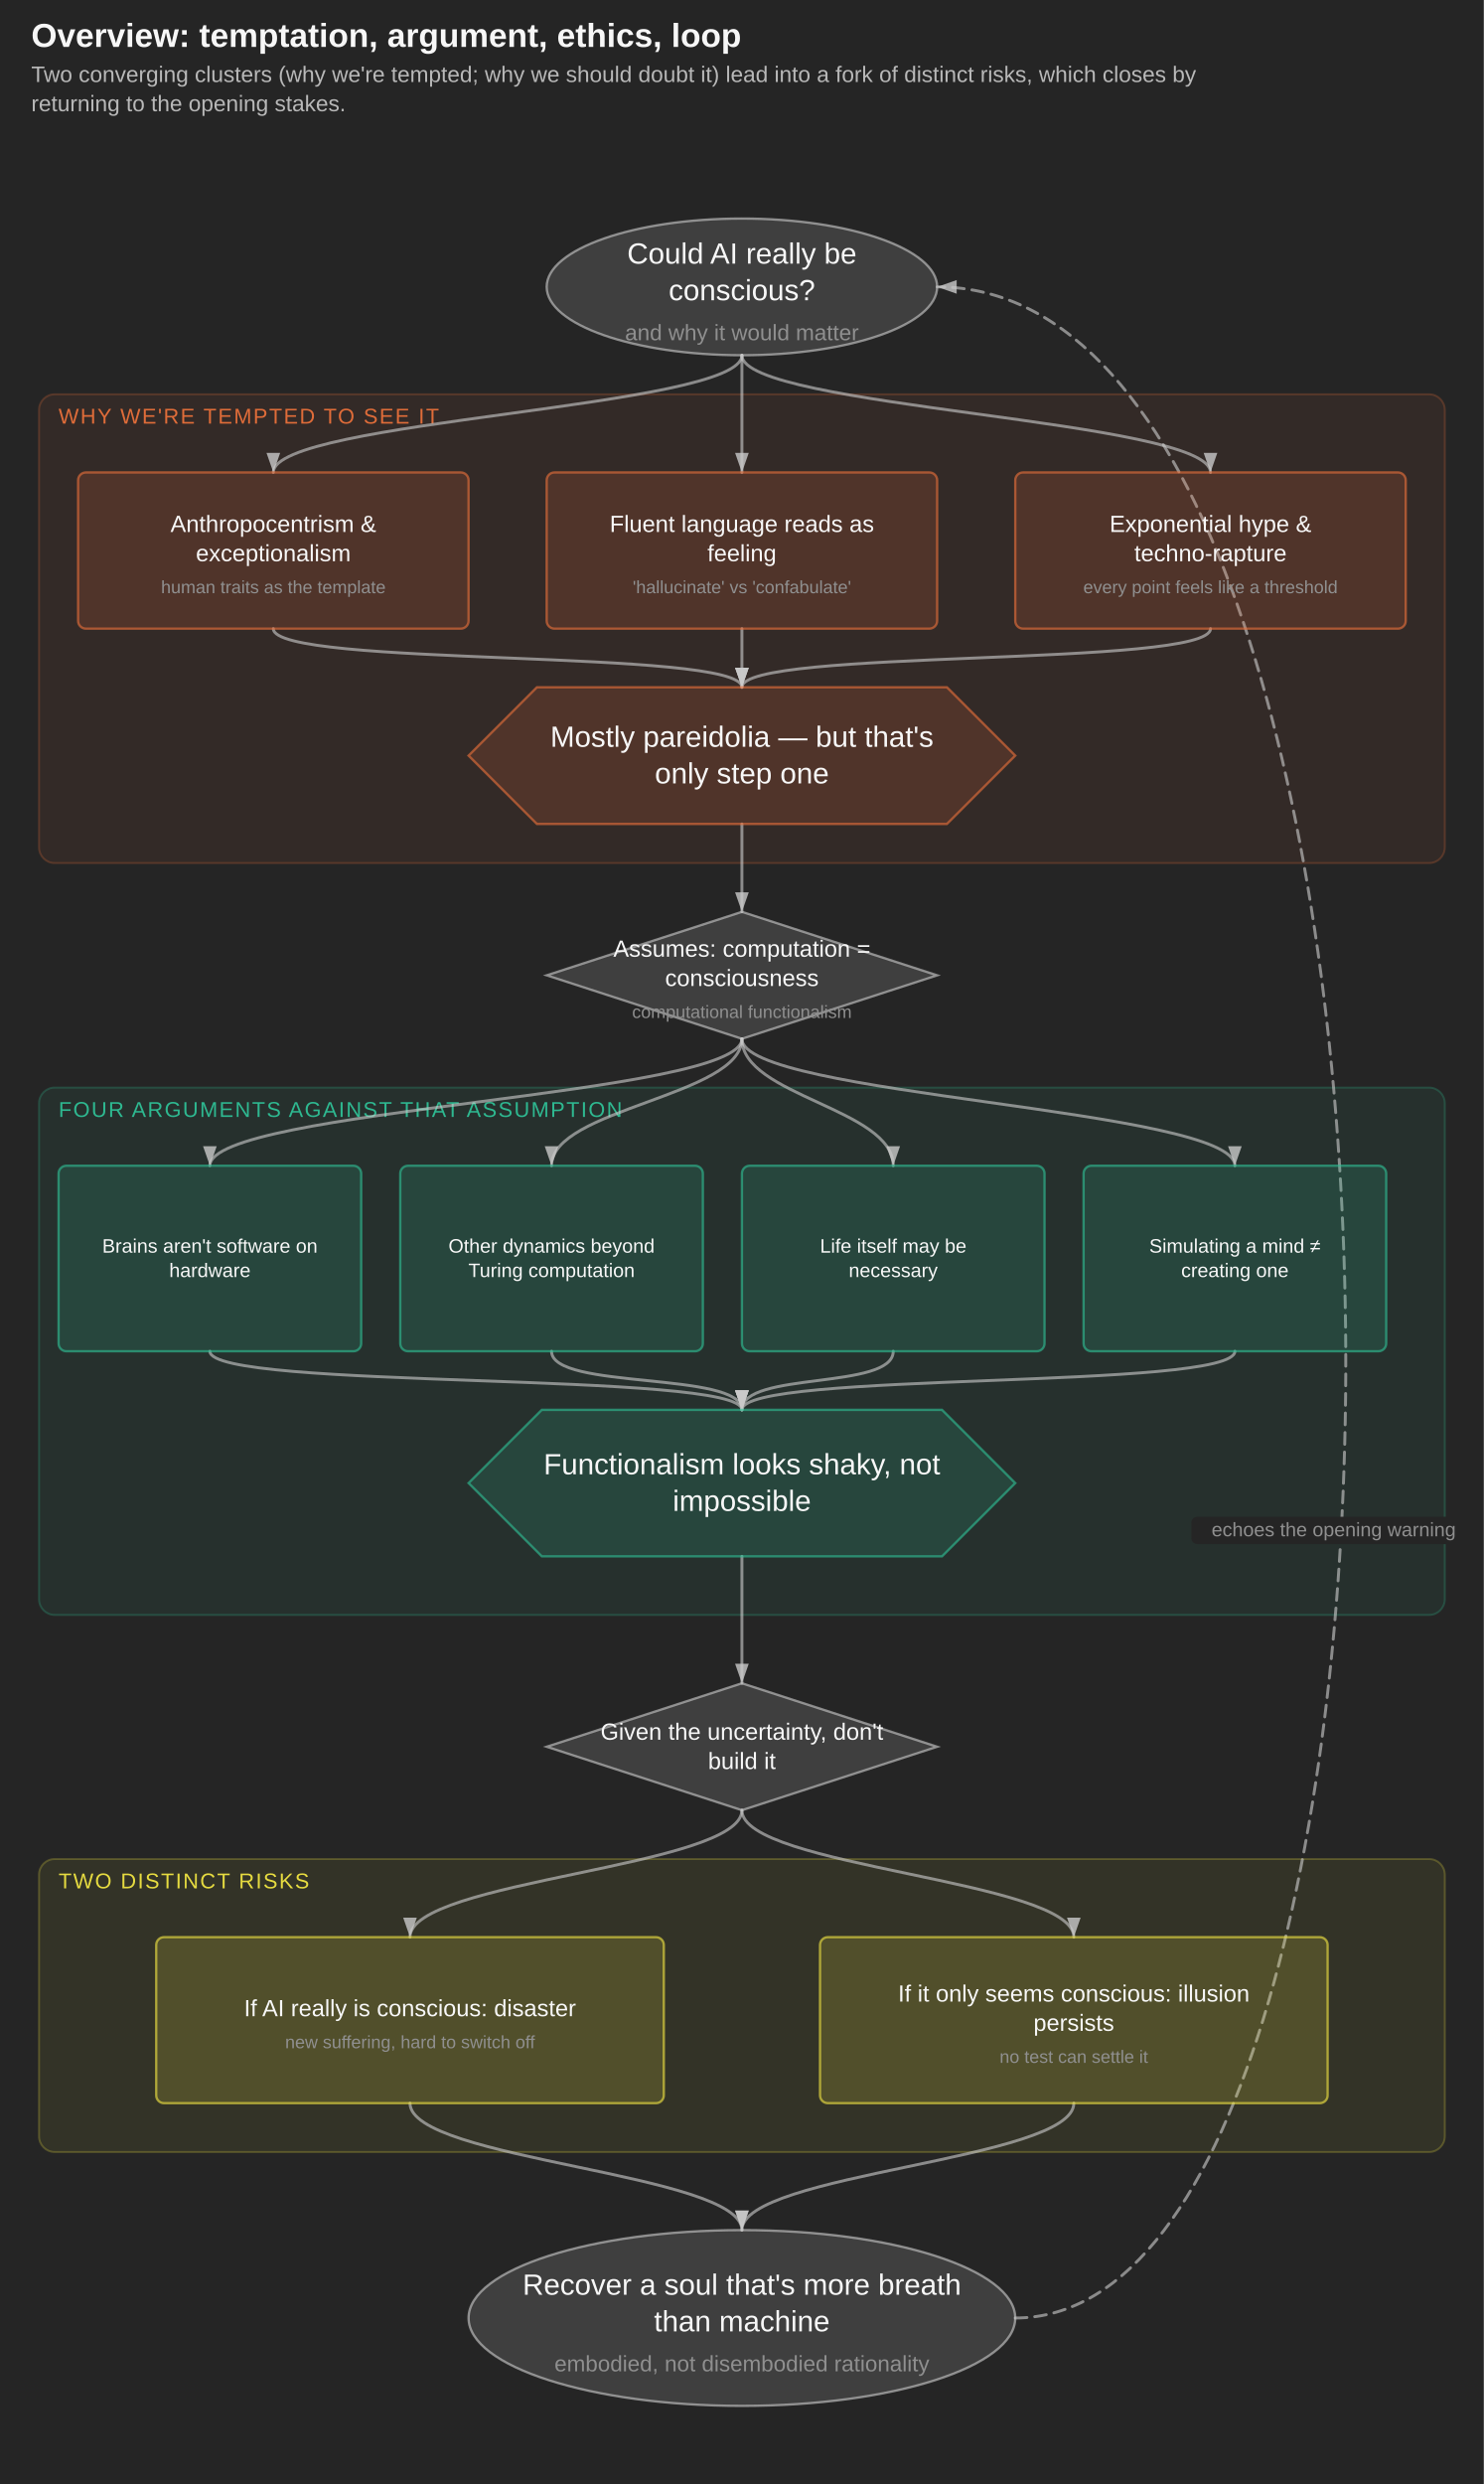
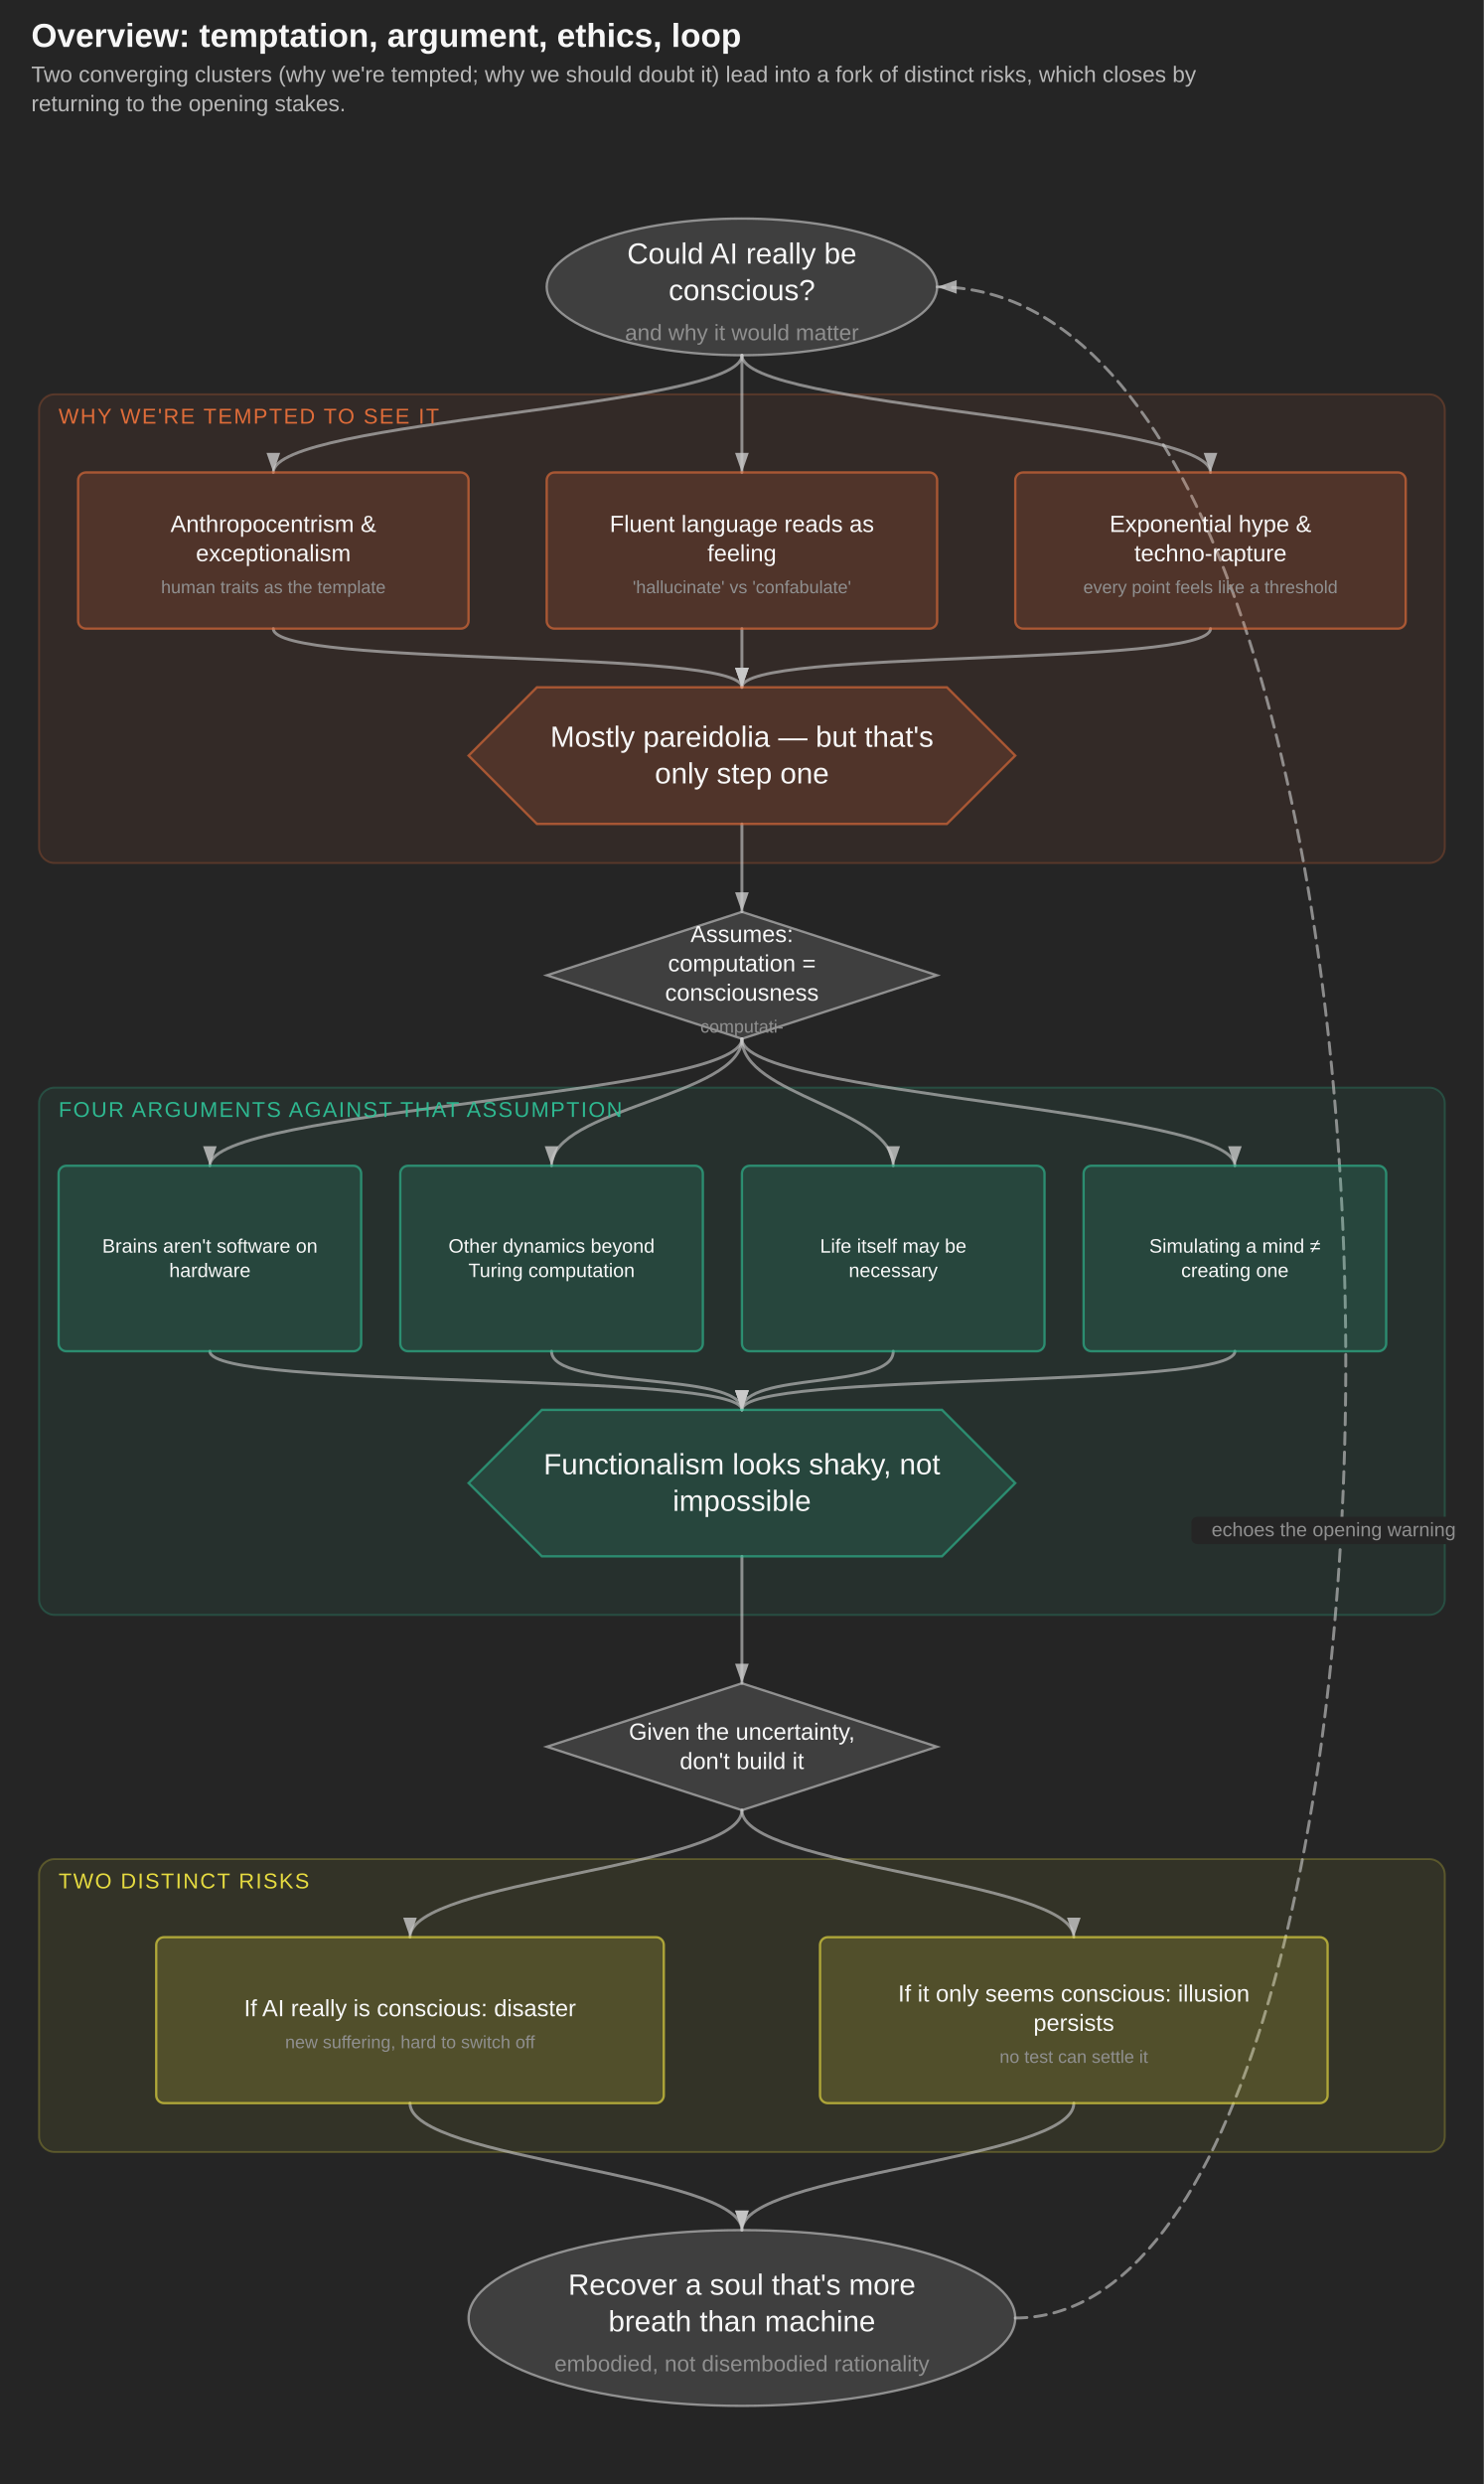
<svg xmlns="http://www.w3.org/2000/svg" viewBox="0 0 760 1271.9" width="760" height="1271.9">
  <style>text { font-family: "Geist", "Helvetica Neue", Arial, sans-serif; }</style>
  <rect x="0" y="0" width="760" height="1271.9" fill="#252525" />
  <text x="16" y="24" font-size="17" fill="#f7f7f7" font-weight="600">Overview: temptation, argument, ethics, loop</text>
  <text x="16" y="42" font-size="11.5" fill="#b8b8b8">Two converging clusters (why we're tempted; why we should doubt it) lead into a fork of distinct risks, which closes by</text>
  <text x="16" y="56.95" font-size="11.5" fill="#b8b8b8">returning to the opening stakes.</text>
  <g transform="translate(0 71.9)">
    <rect x="20" y="130" width="720" height="240" rx="8" fill="rgba(232,112,58,0.07)" stroke="rgba(232,112,58,0.24)" stroke-width="1" />
-     <text x="30" y="145" font-size="11" text-anchor="start" fill="rgba(232,112,58,0.95)" font-weight="500" letter-spacing="0.07em">WHY WE'RE TEMPTED TO SEE IT</text>
    <rect x="20" y="485" width="720" height="270" rx="8" fill="rgba(47,191,149,0.07)" stroke="rgba(47,191,149,0.24)" stroke-width="1" />
-     <text x="30" y="500" font-size="11" text-anchor="start" fill="rgba(47,191,149,0.95)" font-weight="500" letter-spacing="0.07em">FOUR ARGUMENTS AGAINST THAT ASSUMPTION</text>
    <rect x="20" y="880" width="720" height="150" rx="8" fill="rgba(240,228,66,0.07)" stroke="rgba(240,228,66,0.24)" stroke-width="1" />
-     <text x="30" y="895" font-size="11" text-anchor="start" fill="rgba(240,228,66,0.95)" font-weight="500" letter-spacing="0.07em">TWO DISTINCT RISKS</text>
    <path d="M380 110 C380 137 140 143 140 170" fill="none" stroke="rgba(201,201,201,0.62)" stroke-width="1.5" stroke-linecap="round" stroke-linejoin="round" />
    <polygon points="140,170 136.5,160 143.5,160" fill="rgba(201,201,201,0.8)" stroke="none" />
    <path d="M380 110 C380 137 380 143 380 170" fill="none" stroke="rgba(201,201,201,0.62)" stroke-width="1.5" stroke-linecap="round" stroke-linejoin="round" />
    <polygon points="380,170 376.5,160 383.5,160" fill="rgba(201,201,201,0.8)" stroke="none" />
    <path d="M380 110 C380 137 620 143 620 170" fill="none" stroke="rgba(201,201,201,0.62)" stroke-width="1.5" stroke-linecap="round" stroke-linejoin="round" />
    <polygon points="620,170 616.5,160 623.5,160" fill="rgba(201,201,201,0.8)" stroke="none" />
    <path d="M140 250 C140 270 380 260 380 280" fill="none" stroke="rgba(201,201,201,0.62)" stroke-width="1.5" stroke-linecap="round" stroke-linejoin="round" />
    <polygon points="380,280 376.5,270 383.5,270" fill="rgba(201,201,201,0.8)" stroke="none" />
    <path d="M380 250 C380 270 380 260 380 280" fill="none" stroke="rgba(201,201,201,0.62)" stroke-width="1.5" stroke-linecap="round" stroke-linejoin="round" />
    <polygon points="380,280 376.5,270 383.5,270" fill="rgba(201,201,201,0.8)" stroke="none" />
    <path d="M620 250 C620 270 380 260 380 280" fill="none" stroke="rgba(201,201,201,0.62)" stroke-width="1.5" stroke-linecap="round" stroke-linejoin="round" />
    <polygon points="380,280 376.5,270 383.5,270" fill="rgba(201,201,201,0.8)" stroke="none" />
    <path d="M380 350 L380 395" fill="none" stroke="rgba(201,201,201,0.62)" stroke-width="1.5" stroke-linecap="round" stroke-linejoin="round" />
    <polygon points="380,395 376.5,385 383.5,385" fill="rgba(201,201,201,0.8)" stroke="none" />
    <path d="M380 460 C380 489.25 107.5 495.75 107.5 525" fill="none" stroke="rgba(201,201,201,0.62)" stroke-width="1.5" stroke-linecap="round" stroke-linejoin="round" />
    <polygon points="107.5,525 104,515 111,515" fill="rgba(201,201,201,0.8)" stroke="none" />
    <path d="M380 460 C380 489.25 282.5 495.75 282.5 525" fill="none" stroke="rgba(201,201,201,0.62)" stroke-width="1.5" stroke-linecap="round" stroke-linejoin="round" />
    <polygon points="282.5,525 279,515 286,515" fill="rgba(201,201,201,0.8)" stroke="none" />
    <path d="M380 460 C380 489.25 457.5 495.75 457.5 525" fill="none" stroke="rgba(201,201,201,0.62)" stroke-width="1.5" stroke-linecap="round" stroke-linejoin="round" />
    <polygon points="457.5,525 454,515 461,515" fill="rgba(201,201,201,0.8)" stroke="none" />
    <path d="M380 460 C380 489.25 632.5 495.75 632.5 525" fill="none" stroke="rgba(201,201,201,0.62)" stroke-width="1.5" stroke-linecap="round" stroke-linejoin="round" />
    <polygon points="632.5,525 629,515 636,515" fill="rgba(201,201,201,0.8)" stroke="none" />
    <path d="M107.5 620 C107.5 640 380 630 380 650" fill="none" stroke="rgba(201,201,201,0.62)" stroke-width="1.5" stroke-linecap="round" stroke-linejoin="round" />
    <polygon points="380,650 376.5,640 383.5,640" fill="rgba(201,201,201,0.8)" stroke="none" />
    <path d="M282.5 620 C282.5 640 380 630 380 650" fill="none" stroke="rgba(201,201,201,0.62)" stroke-width="1.5" stroke-linecap="round" stroke-linejoin="round" />
    <polygon points="380,650 376.5,640 383.5,640" fill="rgba(201,201,201,0.8)" stroke="none" />
    <path d="M457.5 620 C457.5 640 380 630 380 650" fill="none" stroke="rgba(201,201,201,0.62)" stroke-width="1.5" stroke-linecap="round" stroke-linejoin="round" />
    <polygon points="380,650 376.5,640 383.5,640" fill="rgba(201,201,201,0.8)" stroke="none" />
    <path d="M632.5 620 C632.5 640 380 630 380 650" fill="none" stroke="rgba(201,201,201,0.62)" stroke-width="1.5" stroke-linecap="round" stroke-linejoin="round" />
    <polygon points="380,650 376.5,640 383.5,640" fill="rgba(201,201,201,0.8)" stroke="none" />
    <path d="M380 725 L380 790" fill="none" stroke="rgba(201,201,201,0.62)" stroke-width="1.5" stroke-linecap="round" stroke-linejoin="round" />
    <polygon points="380,790 376.5,780 383.5,780" fill="rgba(201,201,201,0.8)" stroke="none" />
    <path d="M380 855 C380 884.25 210 890.75 210 920" fill="none" stroke="rgba(201,201,201,0.62)" stroke-width="1.5" stroke-linecap="round" stroke-linejoin="round" />
    <polygon points="210,920 206.5,910 213.5,910" fill="rgba(201,201,201,0.8)" stroke="none" />
    <path d="M380 855 C380 884.25 550 890.75 550 920" fill="none" stroke="rgba(201,201,201,0.62)" stroke-width="1.5" stroke-linecap="round" stroke-linejoin="round" />
    <polygon points="550,920 546.5,910 553.5,910" fill="rgba(201,201,201,0.8)" stroke="none" />
    <path d="M210 1005 C210 1034.25 380 1040.75 380 1070" fill="none" stroke="rgba(201,201,201,0.62)" stroke-width="1.5" stroke-linecap="round" stroke-linejoin="round" />
    <polygon points="380,1070 376.5,1060 383.5,1060" fill="rgba(201,201,201,0.8)" stroke="none" />
    <path d="M550 1005 C550 1034.25 380 1040.75 380 1070" fill="none" stroke="rgba(201,201,201,0.62)" stroke-width="1.5" stroke-linecap="round" stroke-linejoin="round" />
    <polygon points="380,1070 376.5,1060 383.5,1060" fill="rgba(201,201,201,0.8)" stroke="none" />
    <path d="M520 1115 C752 1115 752 75 480 75" fill="none" stroke="rgba(201,201,201,0.62)" stroke-width="1.5" stroke-linecap="round" stroke-linejoin="round" stroke-dasharray="6 4" />
    <polygon points="480,75 490,71.5 490,78.5" fill="rgba(201,201,201,0.8)" stroke="none" />
    <g>
      <ellipse cx="380" cy="75" rx="100" ry="35" fill="rgba(201,201,201,0.16)" stroke="rgba(201,201,201,0.62)" stroke-width="1.2" />
      <text x="380" y="63.09" font-size="15" text-anchor="middle" fill="#f7f7f7">Could AI really be</text>
      <text x="380" y="81.84" font-size="15" text-anchor="middle" fill="#f7f7f7">conscious?</text>
      <text x="380" y="102.3" font-size="11.4" text-anchor="middle" fill="#8f8f8f">and why it would matter</text>
    </g>
    <g>
      <rect x="40" y="170" width="200" height="80" rx="4" fill="rgba(232,112,58,0.16)" stroke="rgba(232,112,58,0.62)" stroke-width="1.2" />
      <text x="140" y="200.472" font-size="12" text-anchor="middle" fill="#f7f7f7">Anthropocentrism &amp;</text>
      <text x="140" y="215.472" font-size="12" text-anchor="middle" fill="#f7f7f7">exceptionalism</text>
      <text x="140" y="231.84" font-size="9.12" text-anchor="middle" fill="#8f8f8f">human traits as the template</text>
    </g>
    <g>
      <rect x="280" y="170" width="200" height="80" rx="4" fill="rgba(232,112,58,0.16)" stroke="rgba(232,112,58,0.62)" stroke-width="1.2" />
      <text x="380" y="200.472" font-size="12" text-anchor="middle" fill="#f7f7f7">Fluent language reads as</text>
      <text x="380" y="215.472" font-size="12" text-anchor="middle" fill="#f7f7f7">feeling</text>
      <text x="380" y="231.84" font-size="9.12" text-anchor="middle" fill="#8f8f8f">'hallucinate' vs 'confabulate'</text>
    </g>
    <g>
      <rect x="520" y="170" width="200" height="80" rx="4" fill="rgba(232,112,58,0.16)" stroke="rgba(232,112,58,0.62)" stroke-width="1.2" />
      <text x="620" y="200.472" font-size="12" text-anchor="middle" fill="#f7f7f7">Exponential hype &amp;</text>
      <text x="620" y="215.472" font-size="12" text-anchor="middle" fill="#f7f7f7">techno-rapture</text>
      <text x="620" y="231.84" font-size="9.12" text-anchor="middle" fill="#8f8f8f">every point feels like a threshold</text>
    </g>
    <g>
      <polygon points="275,280 485,280 520,315 485,350 275,350 240,315" fill="rgba(232,112,58,0.16)" stroke="rgba(232,112,58,0.62)" stroke-width="1.2" />
      <text x="380" y="310.5" font-size="15" text-anchor="middle" fill="#f7f7f7">Mostly pareidolia — but that's</text>
      <text x="380" y="329.25" font-size="15" text-anchor="middle" fill="#f7f7f7">only step one</text>
    </g>
    <g>
      <polygon points="380,395 480,427.5 380,460 280,427.5" fill="rgba(201,201,201,0.16)" stroke="rgba(201,201,201,0.62)" stroke-width="1.2" />
-       <text x="380" y="417.972" font-size="12" text-anchor="middle" fill="#f7f7f7">Assumes: computation =</text>
-       <text x="380" y="432.972" font-size="12" text-anchor="middle" fill="#f7f7f7">consciousness</text>
-       <text x="380" y="449.34" font-size="9.12" text-anchor="middle" fill="#8f8f8f">computational functionalism</text>
+       <text x="380" y="410.472" font-size="12" text-anchor="middle" fill="#f7f7f7">Assumes:</text>
+       <text x="380" y="425.472" font-size="12" text-anchor="middle" fill="#f7f7f7">computation =</text>
+       <text x="380" y="440.472" font-size="12" text-anchor="middle" fill="#f7f7f7">consciousness</text>
+       <text x="380" y="456.84" font-size="9.12" text-anchor="middle" fill="#8f8f8f">computati-</text>
    </g>
    <g>
      <rect x="30" y="525" width="155" height="95" rx="4" fill="rgba(47,191,149,0.16)" stroke="rgba(47,191,149,0.62)" stroke-width="1.2" />
      <text x="107.5" y="569.5" font-size="10" text-anchor="middle" fill="#f7f7f7">Brains aren't software on</text>
      <text x="107.5" y="582" font-size="10" text-anchor="middle" fill="#f7f7f7">hardware</text>
    </g>
    <g>
      <rect x="205" y="525" width="155" height="95" rx="4" fill="rgba(47,191,149,0.16)" stroke="rgba(47,191,149,0.62)" stroke-width="1.2" />
      <text x="282.5" y="569.5" font-size="10" text-anchor="middle" fill="#f7f7f7">Other dynamics beyond</text>
      <text x="282.5" y="582" font-size="10" text-anchor="middle" fill="#f7f7f7">Turing computation</text>
    </g>
    <g>
      <rect x="380" y="525" width="155" height="95" rx="4" fill="rgba(47,191,149,0.16)" stroke="rgba(47,191,149,0.62)" stroke-width="1.2" />
      <text x="457.5" y="569.5" font-size="10" text-anchor="middle" fill="#f7f7f7">Life itself may be</text>
      <text x="457.5" y="582" font-size="10" text-anchor="middle" fill="#f7f7f7">necessary</text>
    </g>
    <g>
      <rect x="555" y="525" width="155" height="95" rx="4" fill="rgba(47,191,149,0.16)" stroke="rgba(47,191,149,0.62)" stroke-width="1.2" />
      <text x="632.5" y="569.5" font-size="10" text-anchor="middle" fill="#f7f7f7">Simulating a mind ≠</text>
      <text x="632.5" y="582" font-size="10" text-anchor="middle" fill="#f7f7f7">creating one</text>
    </g>
    <g>
      <polygon points="277.5,650 482.5,650 520,687.5 482.5,725 277.5,725 240,687.5" fill="rgba(47,191,149,0.16)" stroke="rgba(47,191,149,0.62)" stroke-width="1.2" />
      <text x="380" y="683" font-size="15" text-anchor="middle" fill="#f7f7f7">Functionalism looks shaky, not</text>
      <text x="380" y="701.75" font-size="15" text-anchor="middle" fill="#f7f7f7">impossible</text>
    </g>
    <g>
      <polygon points="380,790 480,822.5 380,855 280,822.5" fill="rgba(201,201,201,0.16)" stroke="rgba(201,201,201,0.62)" stroke-width="1.2" />
-       <text x="380" y="818.9" font-size="12" text-anchor="middle" fill="#f7f7f7">Given the uncertainty, don't</text>
-       <text x="380" y="833.9" font-size="12" text-anchor="middle" fill="#f7f7f7">build it</text>
+       <text x="380" y="818.9" font-size="12" text-anchor="middle" fill="#f7f7f7">Given the uncertainty,</text>
+       <text x="380" y="833.9" font-size="12" text-anchor="middle" fill="#f7f7f7">don't build it</text>
    </g>
    <g>
      <rect x="80" y="920" width="260" height="85" rx="4" fill="rgba(240,228,66,0.16)" stroke="rgba(240,228,66,0.62)" stroke-width="1.2" />
      <text x="210" y="960.472" font-size="12" text-anchor="middle" fill="#f7f7f7">If AI really is conscious: disaster</text>
      <text x="210" y="976.84" font-size="9.12" text-anchor="middle" fill="#8f8f8f">new suffering, hard to switch off</text>
    </g>
    <g>
      <rect x="420" y="920" width="260" height="85" rx="4" fill="rgba(240,228,66,0.16)" stroke="rgba(240,228,66,0.62)" stroke-width="1.2" />
      <text x="550" y="952.972" font-size="12" text-anchor="middle" fill="#f7f7f7">If it only seems conscious: illusion</text>
      <text x="550" y="967.972" font-size="12" text-anchor="middle" fill="#f7f7f7">persists</text>
      <text x="550" y="984.34" font-size="9.12" text-anchor="middle" fill="#8f8f8f">no test can settle it</text>
    </g>
    <g>
      <ellipse cx="380" cy="1115" rx="140" ry="45" fill="rgba(201,201,201,0.16)" stroke="rgba(201,201,201,0.62)" stroke-width="1.2" />
-       <text x="380" y="1103.09" font-size="15" text-anchor="middle" fill="#f7f7f7">Recover a soul that's more breath</text>
-       <text x="380" y="1121.84" font-size="15" text-anchor="middle" fill="#f7f7f7">than machine</text>
+       <text x="380" y="1103.09" font-size="15" text-anchor="middle" fill="#f7f7f7">Recover a soul that's more</text>
+       <text x="380" y="1121.84" font-size="15" text-anchor="middle" fill="#f7f7f7">breath than machine</text>
      <text x="380" y="1142.3" font-size="11.4" text-anchor="middle" fill="#8f8f8f">embodied, not disembodied rationality</text>
    </g>
+     <text x="30" y="145" font-size="11" text-anchor="start" fill="rgba(232,112,58,0.95)" font-weight="500" letter-spacing="0.07em">WHY WE'RE TEMPTED TO SEE IT</text>
+     <text x="30" y="500" font-size="11" text-anchor="start" fill="rgba(47,191,149,0.95)" font-weight="500" letter-spacing="0.07em">FOUR ARGUMENTS AGAINST THAT ASSUMPTION</text>
+     <text x="30" y="895" font-size="11" text-anchor="start" fill="rgba(240,228,66,0.95)" font-weight="500" letter-spacing="0.07em">TWO DISTINCT RISKS</text>
    <rect x="610.2" y="704.735" width="145.8" height="14" rx="3" fill="#252525" stroke="none" />
    <text x="683.1" y="714.735" font-size="10" text-anchor="middle" fill="#8f8f8f">echoes the opening warning</text>
  </g>
</svg>
